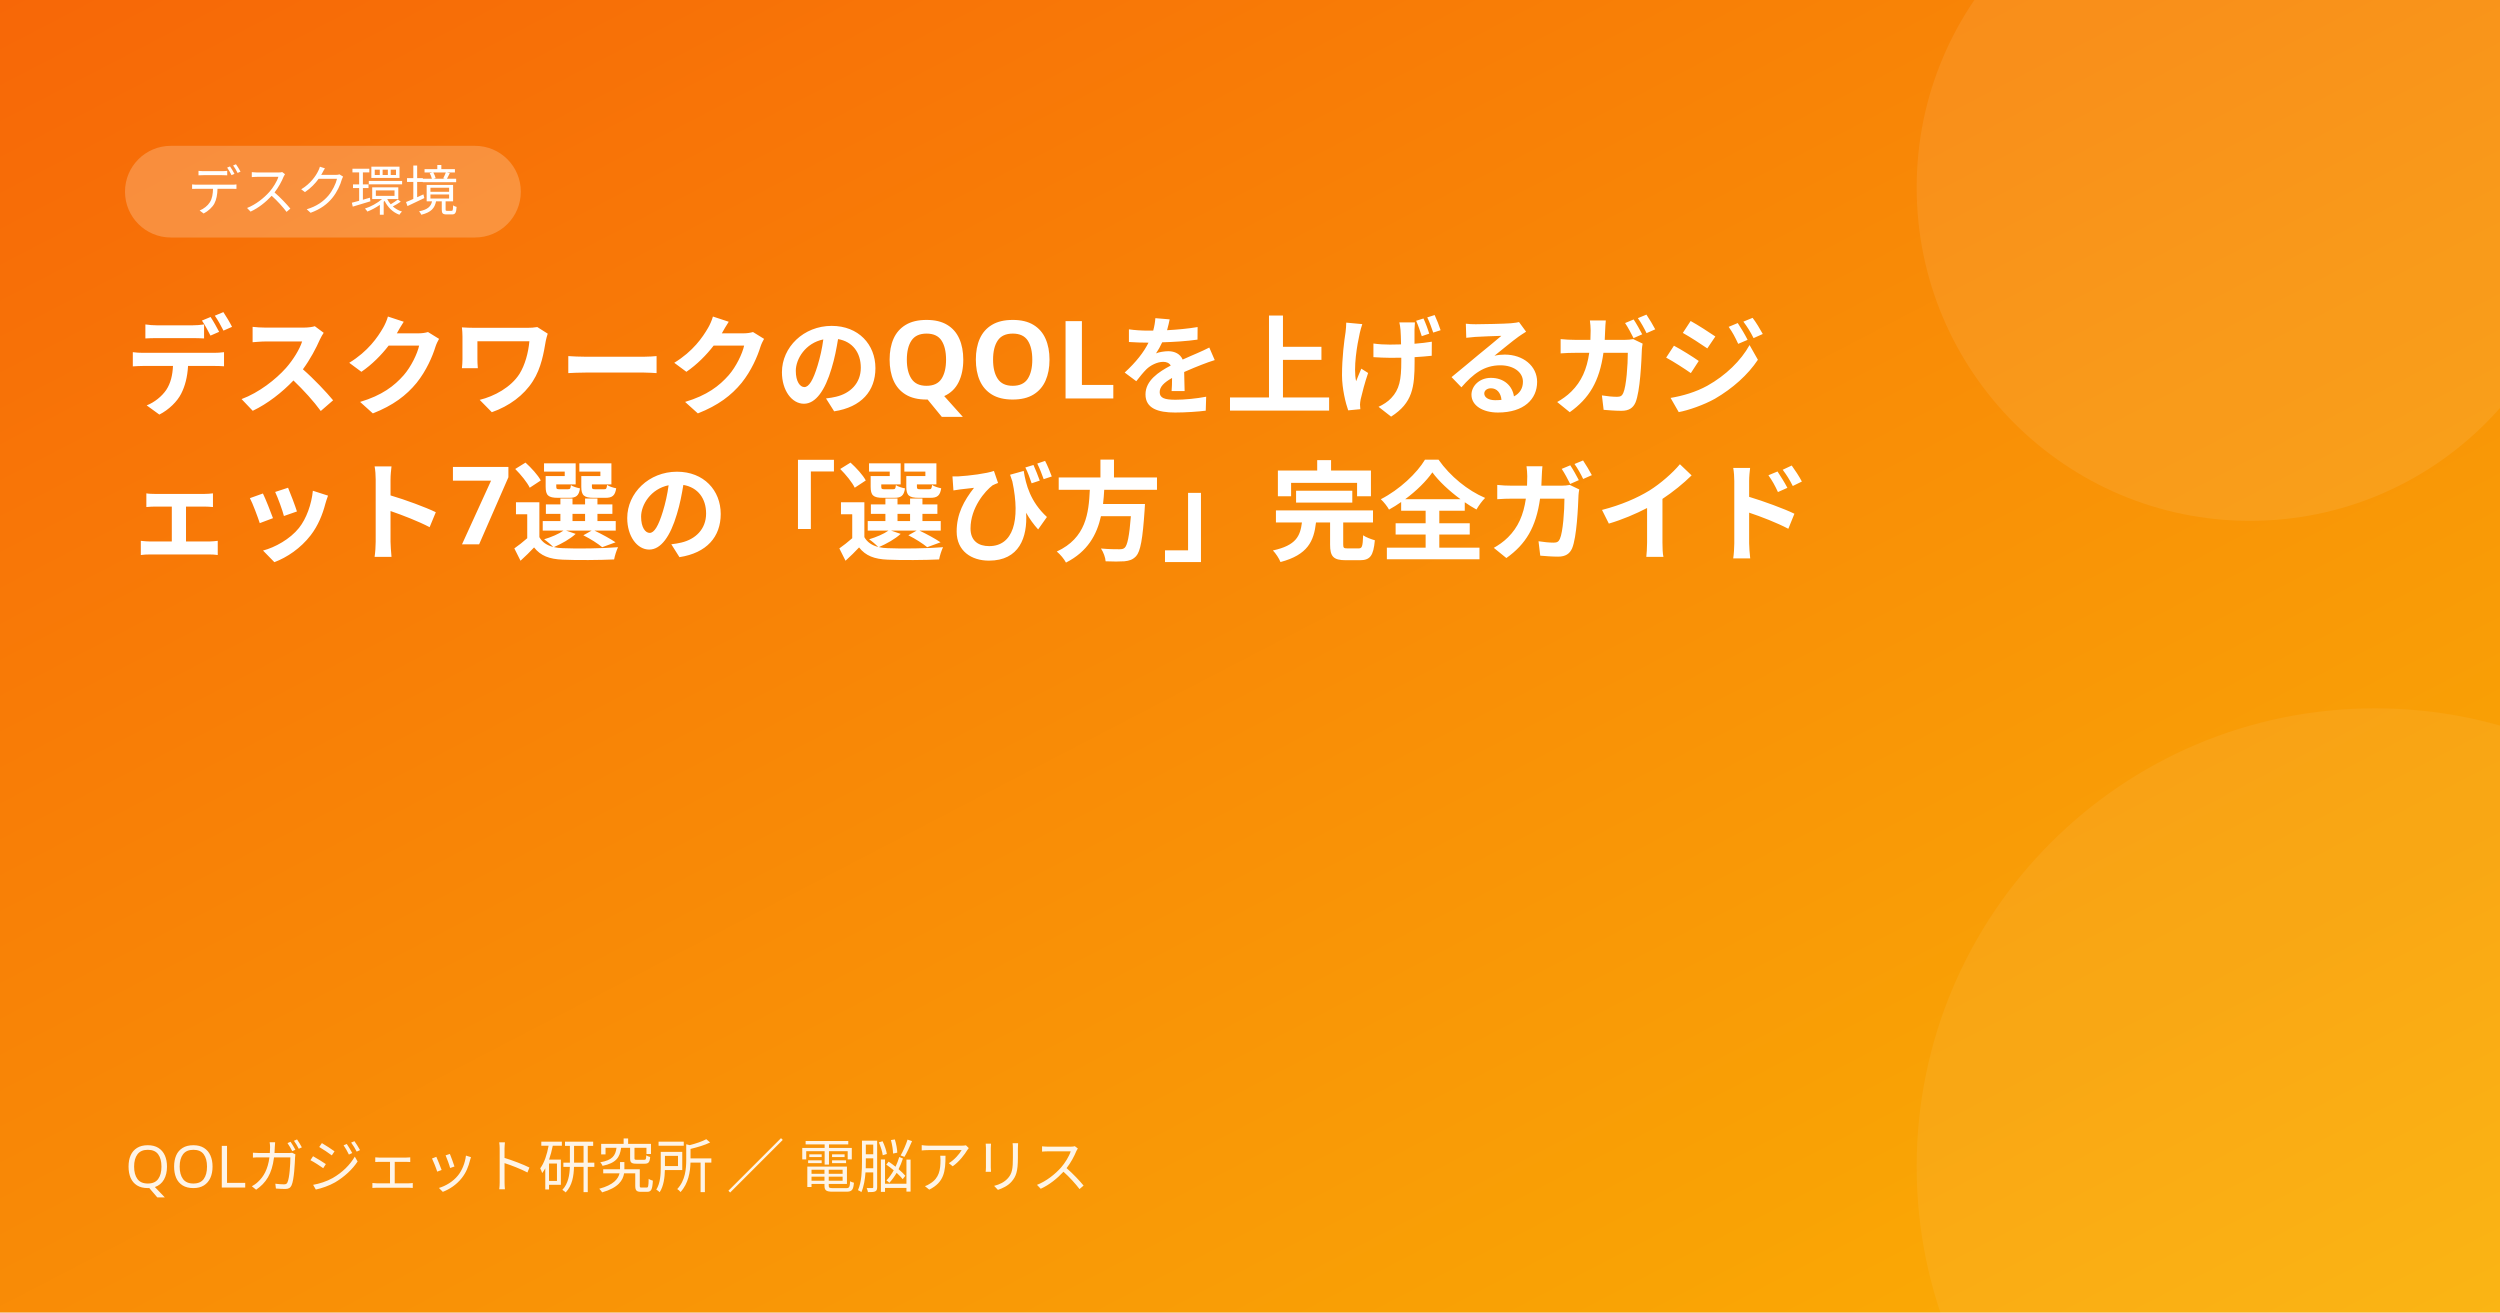
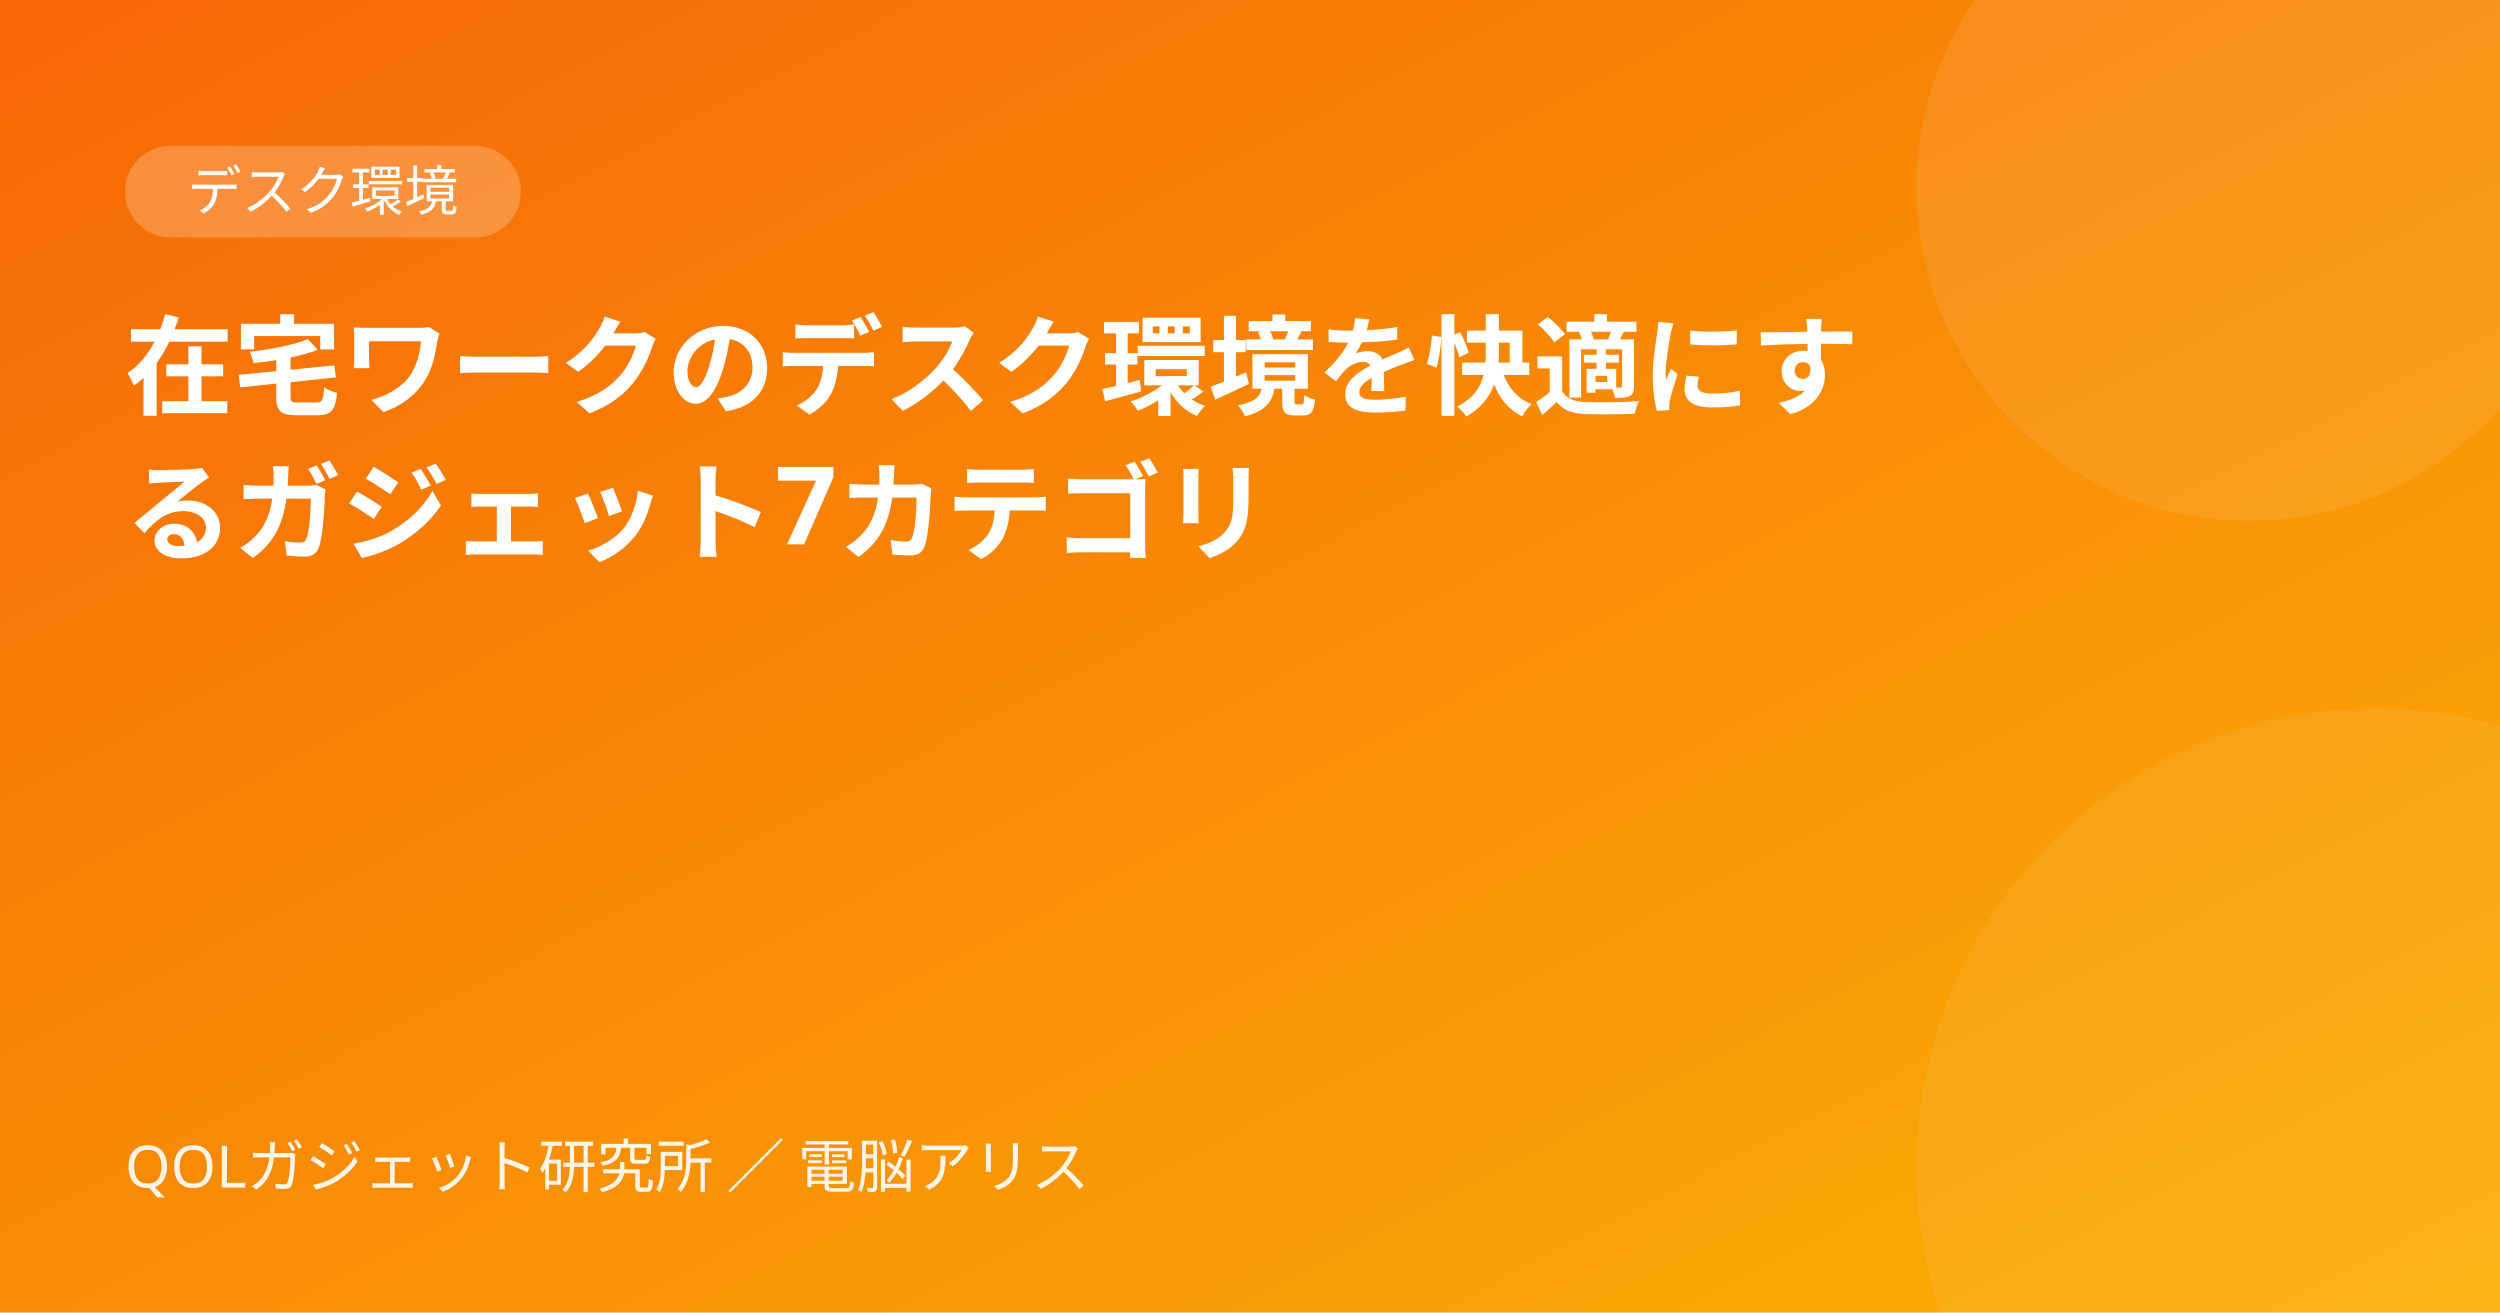
<svg xmlns="http://www.w3.org/2000/svg" viewBox="0 0 1200 630" font-family="Noto Sans JP,Hiragino Sans,Meiryo,sans-serif">
  <defs>
    <linearGradient id="g" x1="0" y1="0" x2="1" y2="1">
      <stop offset="0" stop-color="#f76707" />
      <stop offset="1" stop-color="#fab005" />
    </linearGradient>
  </defs>
  <rect width="1200" height="630" fill="url(#g)" />
  <circle cx="1080" cy="90" r="160" fill="#fff" opacity=".08" />
  <circle cx="1140" cy="560" r="220" fill="#fff" opacity=".06" />
  <rect x="60" y="70" rx="22" width="190" height="44" fill="#fff" opacity=".22" />
  <text x="90" y="101" font-size="26" fill="#fff">デスク環境</text>
-   <text x="60" y="195" font-size="52" font-weight="700" fill="#fff">デスクワークのQOLを上げるガジ</text>
-   <text x="60" y="265" font-size="52" font-weight="700" fill="#fff">ェット7選の「選び方」完全ガイド</text>
+   <text x="60" y="195" font-size="52" font-weight="700" fill="#fff">在宅ワークのデスク環境を快適にす</text>
+   <text x="60" y="265" font-size="52" font-weight="700" fill="#fff">るガジェット7カテゴリ</text>
  <text x="60" y="570" font-size="28" fill="#fff" opacity=".9">QOLガジェット研究所 ／ 電脳アリス</text>
</svg>
